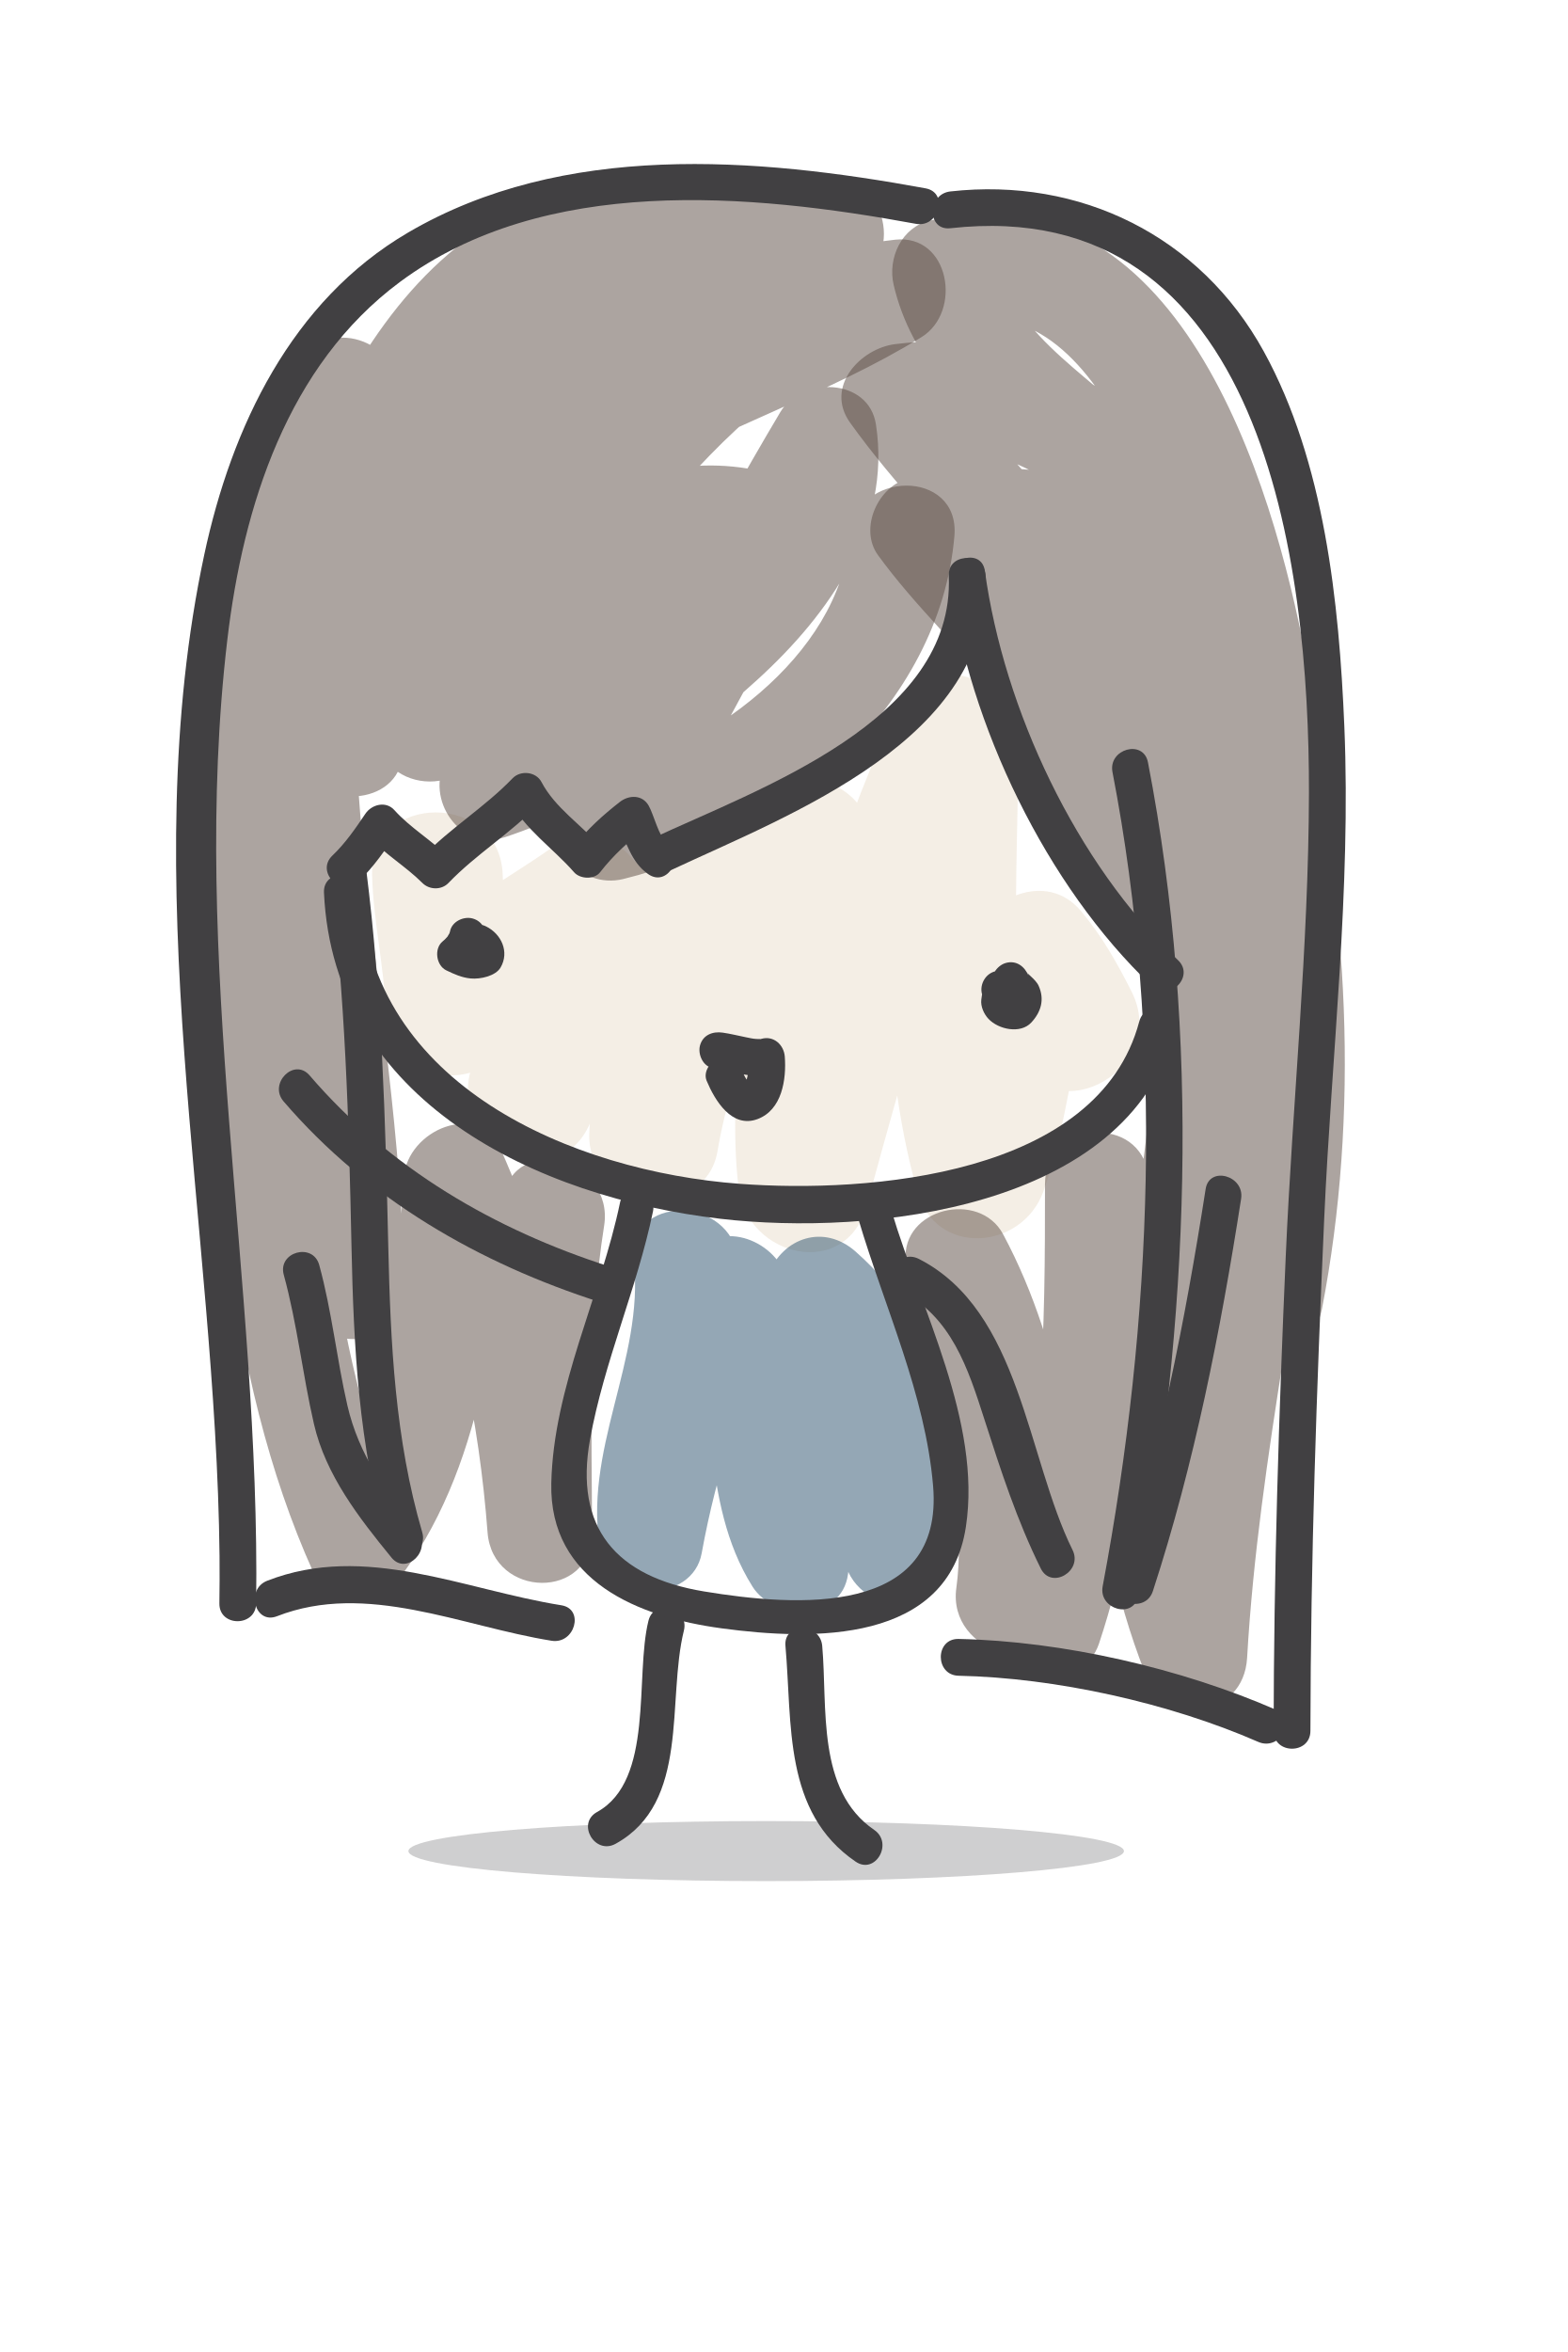
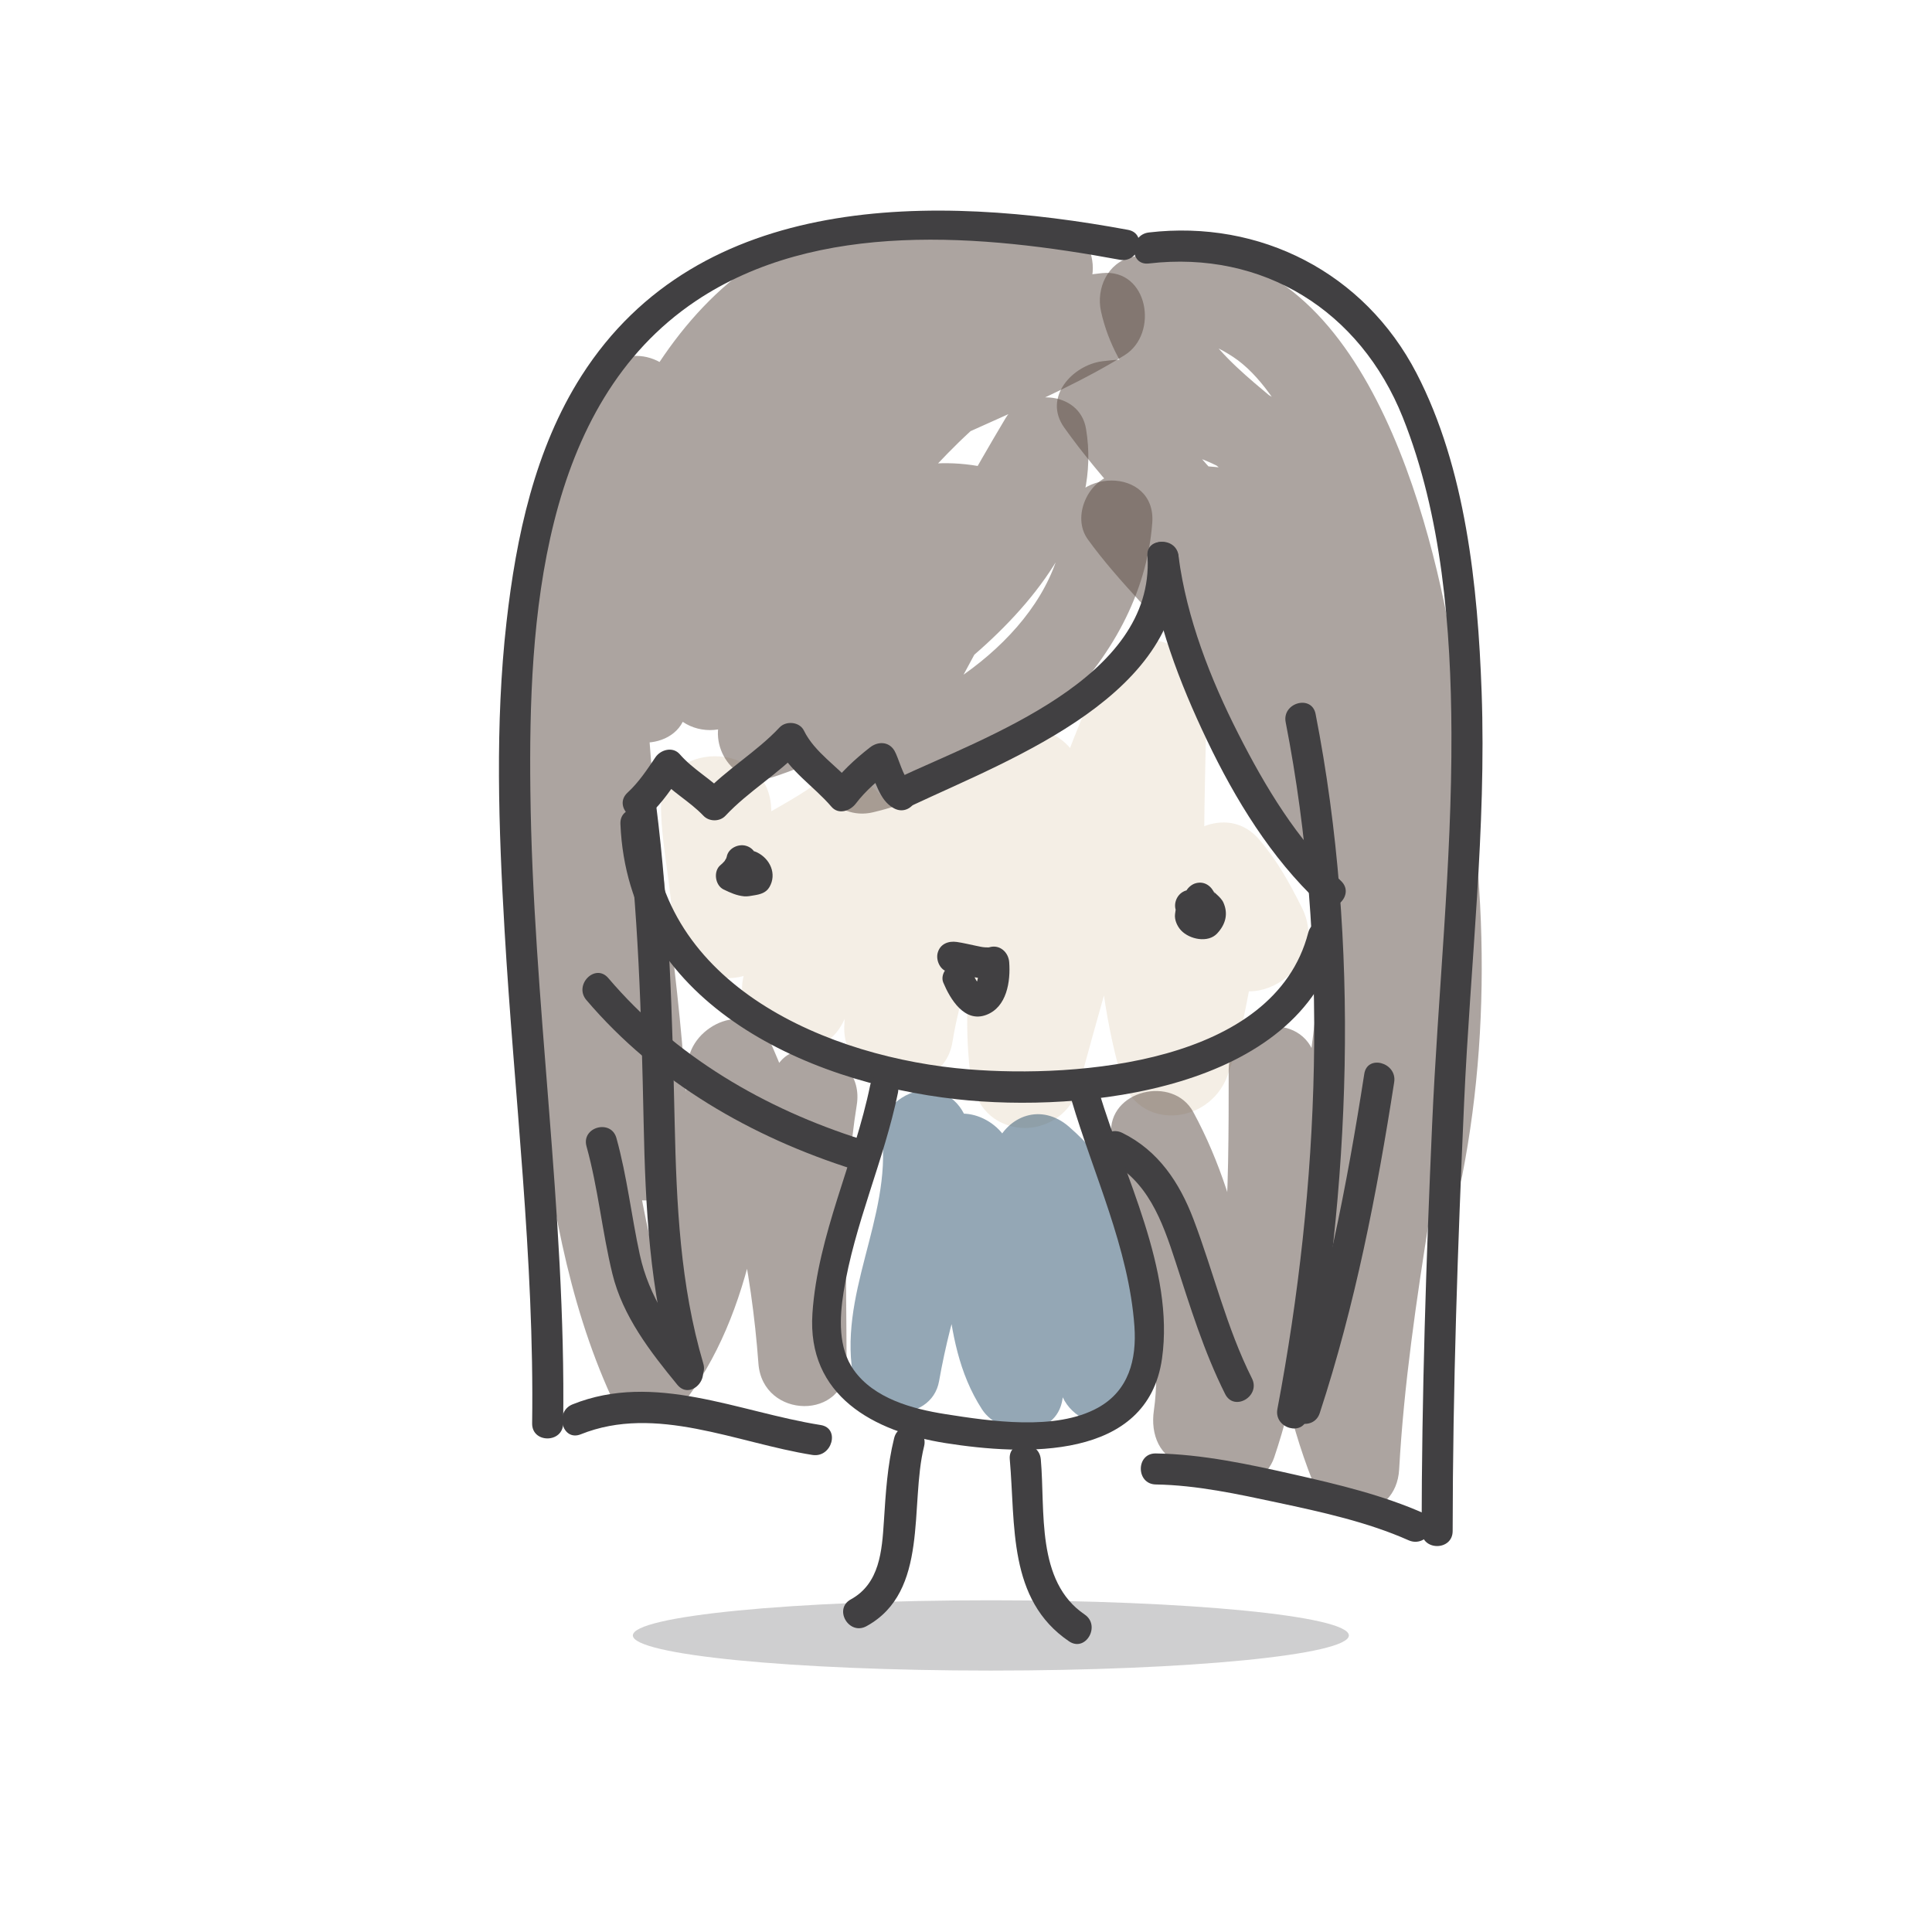
- <svg xmlns="http://www.w3.org/2000/svg" version="1.1" id="Layer_1" x="0px" y="0px" width="150px" height="225px" viewBox="75 37.5 150 225" enable-background="new 75 37.5 150 225" xml:space="preserve">
+ <svg xmlns="http://www.w3.org/2000/svg" version="1.1" id="Layer_1" x="0px" y="0px" width="300px" height="300px" viewBox="0 0 300 300" enable-background="new 0 0 300 300" xml:space="preserve">
  <g>
-     <g opacity="0.5">
-       <g>
-         <path fill="#E9DDCB" d="M110.604,121.26c0.116,4.372,1.149,8.629,1.299,12.987c0.216,6.321,8.253,8.39,11.646,3.153     c2.616-4.033,6.948-5.452,10.745-8.146c-3.06-2.353-6.121-4.705-9.181-7.058c-1.127,5.618-2.122,11.463-4.565,16.689     c3.808,1.605,7.615,3.211,11.423,4.815c1.491-6.81,7.479-11.501,13.134-15.005c-3.135-1.799-6.27-3.598-9.404-5.396     c-0.293,7.727-4.022,14.83-4.318,22.637c-0.264,6.95,11.108,8.676,12.276,1.662c1.508-9.054,6.14-18.863,13.211-24.88     c-3.556-1.473-7.112-2.946-10.669-4.419c1.304,10.936-1.836,21.896-0.533,32.833c0.79,6.638,10.289,8.947,12.275,1.661     c3.826-14.018,7.713-28.067,13.656-41.365c-3.882-1.051-7.765-2.103-11.646-3.154c-0.054,14.453-1.153,29.13,2.821,43.22     c1.771,6.285,10.002,5.613,12.053,0c2.468-6.75,2.729-14.028,5.193-20.779c-3.48,0.92-6.963,1.839-10.444,2.758     c1.259,1.495,2.049,3.5,2.919,5.229c3.625,7.2,14.406,0.87,10.793-6.31c-1.407-2.797-2.852-5.357-4.874-7.758     c-3.286-3.899-8.979-1.255-10.444,2.758c-2.468,6.75-2.729,14.029-5.195,20.78c4.019,0,8.035,0,12.054,0     c-3.658-12.972-2.425-26.588-2.374-39.898c0.021-5.838-9.014-9.047-11.646-3.154c-6.402,14.323-10.794,29.245-14.916,44.352     c4.092,0.553,8.185,1.106,12.276,1.66c-1.303-10.936,1.837-21.896,0.533-32.833c-0.654-5.491-6.263-8.17-10.669-4.419     c-8.499,7.231-14.609,19.488-16.426,30.396c4.092,0.554,8.185,1.106,12.277,1.66c0.293-7.726,4.022-14.828,4.318-22.637     c0.179-4.698-5.458-7.842-9.404-5.396c-8.332,5.162-16.694,12.496-18.879,22.476c-1.444,6.598,8.285,11.525,11.423,4.814     c2.948-6.303,4.462-12.881,5.825-19.673c0.974-4.852-4.312-10.513-9.181-7.058c-5.776,4.098-11.215,6.439-15.229,12.632     c3.882,1.053,7.764,2.104,11.646,3.154c-0.149-4.361-1.183-8.617-1.299-12.987C122.892,113.215,110.391,113.195,110.604,121.26     L110.604,121.26z" />
+     <g>
+       <g opacity="0.5">
+         <g>
+           <path fill="#E9DDCB" d="M102.643,125.703c0.131,5.987,1.611,11.814,1.782,17.781c0.246,8.618,11.369,11.538,15.946,4.319      c3.532-5.57,9.532-7.427,14.708-11.151c-4.19-3.222-8.38-6.443-12.57-9.664c-1.535,7.67-2.864,15.732-6.252,22.846      c5.214,2.198,10.427,4.397,15.641,6.594c1.895-9.278,10.315-15.834,17.987-20.544c-4.292-2.463-8.584-4.926-12.876-7.389      c-0.299,10.578-5.61,20.289-5.913,30.99c-0.269,9.486,15.26,11.918,16.809,2.275c1.978-12.315,8.41-25.953,18.088-34.064      c-4.869-2.017-9.74-4.034-14.609-6.051c1.873,14.963-2.597,29.994-0.73,44.959c0.479,3.846,2.267,7.146,6.282,8.252      c4.489,1.234,9.3-1.48,10.526-5.979c5.236-19.185,10.531-38.451,18.701-56.638c-5.316-1.439-10.631-2.879-15.947-4.319      c-0.057,19.762-1.654,39.924,3.861,59.177c2.469,8.625,13.643,7.66,16.502,0c3.443-9.221,3.676-19.232,7.115-28.454      c-4.768,1.259-9.535,2.518-14.303,3.776c1.738,2.013,2.812,4.812,3.992,7.167c4.949,9.868,19.711,1.197,14.779-8.638      c-1.916-3.821-3.863-7.381-6.67-10.631c-4.57-5.294-12.24-1.749-14.303,3.776c-3.439,9.222-3.672,19.234-7.113,28.455      c5.5,0,11.002,0,16.502,0c-5.076-17.727-3.301-36.429-3.248-54.628c0.023-7.998-12.324-12.38-15.947-4.319      c-8.801,19.592-14.783,40.05-20.425,60.727c5.603,0.758,11.206,1.518,16.81,2.275c-1.867-14.965,2.604-29.996,0.73-44.959      c-0.943-7.541-8.523-11.151-14.608-6.051c-11.612,9.733-20.109,26.803-22.488,41.617c5.603,0.758,11.206,1.516,16.809,2.273      c0.299-10.578,5.61-20.289,5.913-30.99c0.182-6.435-7.426-10.735-12.876-7.389c-11.297,6.935-23.077,17.179-25.853,30.773      c-1.839,9.002,11.249,15.816,15.641,6.594c4.091-8.592,6.12-17.655,7.977-26.936c1.322-6.605-5.918-14.45-12.57-9.664      c-3.349,2.409-7.049,4.169-10.513,6.387c-4.342,2.78-7.596,6.584-10.336,10.905c5.315,1.439,10.631,2.879,15.946,4.319      c-0.17-5.975-1.65-11.795-1.782-17.781C119.516,114.683,102.401,114.66,102.643,125.703L102.643,125.703z" />
+         </g>
      </g>
-     </g>
-     <g opacity="0.5">
-       <g>
-         <path fill="#2A506C" d="M135.652,158.089c1.02,9.601-5.035,18.229-3.155,27.996c0.917,4.765,8.77,4.817,9.643,0     c1.433-7.907,3.979-15.583,7.496-22.806c-3.046-0.398-6.093-0.797-9.139-1.194c3.318,8.845,1.332,18.938,6.504,27.194     c2.045,3.264,8.513,3.4,9.14-1.194c1.158-8.511-1.223-17.897,2-26c-2.785,0.735-5.572,1.472-8.356,2.206     c6.003,5.282,7.512,12.803,6.048,20.469c-1.203,6.301,8.434,8.988,9.643,2.658c2.105-11.023,0.125-22.505-8.619-30.197     c-3.02-2.656-6.938-1.357-8.356,2.206c-3.353,8.431-0.815,17.3-2,26c3.046-0.397,6.093-0.796,9.14-1.194     c-4.515-7.203-2.545-16.937-5.497-24.806c-1.375-3.665-7.062-5.457-9.139-1.194c-3.894,7.996-6.917,16.432-8.504,25.194     c3.214,0,6.429,0,9.643,0c-0.806-4.186,0.928-8.608,2.007-12.601c1.123-4.15,1.963-8.432,1.506-12.737     C144.979,151.745,134.972,151.68,135.652,158.089L135.652,158.089z" />
+       <g opacity="0.5">
+         <g>
+           <path fill="#2A506C" d="M136.941,176.133c1.538,13.123-7.068,24.971-4.324,38.33c1.328,6.461,12.025,6.654,13.202,0      c1.913-10.812,5.436-21.375,10.262-31.232c-4.172-0.545-8.342-1.09-12.513-1.635c4.651,12.045,1.675,26.027,8.911,37.236      c2.855,4.422,11.605,4.693,12.514-1.635c1.666-11.617-1.812-24.57,2.734-35.602c-3.812,1.006-7.627,2.014-11.441,3.02      c8.232,7.113,10.332,17.631,8.277,28.033c-1.705,8.623,11.49,12.297,13.201,3.641c2.953-14.949,0.193-30.996-11.797-41.355      c-4.195-3.625-9.432-1.854-11.441,3.021c-4.736,11.488-1.035,23.73-2.736,35.602c4.17-0.545,8.342-1.09,12.512-1.635      c-6.309-9.773-3.395-23.258-7.531-33.967c-1.924-4.982-9.641-7.5-12.512-1.635c-5.342,10.91-9.522,22.52-11.642,34.502      c4.401,0,8.801,0,13.202,0c-1.121-5.455,1.143-11.332,2.559-16.537c1.602-5.889,2.972-12.029,2.254-18.152      c-0.434-3.705-2.785-6.846-6.846-6.846C140.385,169.287,136.506,172.418,136.941,176.133L136.941,176.133z" />
+         </g>
      </g>
-     </g>
-     <g opacity="0.5">
-       <g>
-         <path fill="#594A42" d="M156.318,88.756c-0.998,11.699-13.848,20.61-24.33,23.179c1.882,2.448,3.764,4.896,5.646,7.345     c6.952-12.407,13.389-25.111,20.667-37.333c-3.046-0.398-6.093-0.796-9.139-1.194c0.978,6.341-6.54,12.773-10.679,16.396     c-5.089,4.456-11.367,8.645-17.829,10.787c1.882,2.448,3.764,4.896,5.646,7.345c5.68-10.024,16.124-16.094,23.885-24.321     c2.47-2.618,1.589-7.493-2.206-8.357c-15.319-3.488-27.051,9.664-34.98,20.964c2.878,1.682,5.756,3.365,8.635,5.047     c5.278-7.729,10.548-15.435,16.692-22.512c5.592-6.44,13.299-14.712,22.323-15.678c-0.84-3.106-1.683-6.211-2.522-9.317     c-9.803,6.042-21.016,9.346-30.688,15.619c-10.863,7.044-16.547,17.766-16.456,30.699c3.333,0,6.667,0,10,0     c-0.787-17.398,15.823-37.941,33.667-39c6.397-0.379,6.463-10.306,0-10c-12.654,0.6-26.226-0.75-35.922,9.03     c-10.14,10.227-12.631,26.421-14.898,39.975c3.214,0,6.428,0,9.643,0c-4.208-22.417,20.133-43.206,41.179-43.004     c-0.443-3.274-0.887-6.547-1.329-9.821c-11.022,1.905-23.141-1.654-32.956,5.277c-8.924,6.302-14.007,16.767-17.904,26.643     c-9.535,24.16-7.006,51.466,1.368,75.564c1.803,5.188,9.862,4.535,9.821-1.329c-0.196-27.992-10.019-57.247-0.846-84.671     c1.603-4.79-4.98-8.407-8.357-4.865c-13.084,13.729-11.772,36.092-10.507,53.582c1.516,20.947,2.299,43.772,11.058,63.144     c1.237,2.735,5.974,3.419,7.853,1.012c8.409-10.771,9.877-25.663,10.798-38.868c-3.106,0.842-6.211,1.684-9.317,2.523     c4.305,9.688,6.517,20.949,7.317,31.477c0.483,6.352,10.018,6.521,10,0c-0.027-9.839-0.395-19.58,1.154-29.338     c1.001-6.307-8.633-9.014-9.643-2.658c-1.698,10.693-1.541,21.209-1.512,31.996c3.333,0,6.667,0,10,0     c-0.945-12.429-3.61-25.105-8.683-36.523c-2.198-4.945-9.007-1.928-9.317,2.523c-0.703,10.086-1.382,23.489-7.87,31.799     c2.618,0.336,5.235,0.674,7.853,1.012c-7.664-16.948-7.97-37.215-9.489-55.496c-1.242-14.943-4.013-37.164,7.375-49.111     c-2.786-1.622-5.571-3.243-8.357-4.865c-9.526,28.479,0.286,58.306,0.488,87.329c3.274-0.442,6.547-0.886,9.821-1.329     c-7.569-21.781-10.112-45.55-2.338-67.64c3.02-8.581,7.265-17.178,14.229-23.22c4.008-3.479,10.085-3.364,15.059-3.408     c5.246-0.047,10.37-0.018,15.56-0.915c5.701-0.985,4.146-9.769-1.33-9.821c-28.021-0.269-56.225,26.878-50.82,55.663     c0.891,4.744,8.833,4.84,9.643,0c1.91-11.419,3.807-23.434,10.409-33.216c6.778-10.044,20.281-7.949,30.771-8.446     c0-3.333,0-6.667,0-10c-23.115,1.372-44.71,25.923-43.667,49c0.29,6.41,10.046,6.477,10,0     c-0.078-10.97,5.03-18.283,14.248-23.769c8.959-5.333,19.051-8.434,27.943-13.914c3.917-2.414,2.695-9.876-2.523-9.317     c-22.03,2.358-36.343,26.587-47.65,43.143c-3.66,5.358,4.971,10.269,8.635,5.047c4.989-7.111,13.663-18.651,23.688-16.369     c-0.735-2.786-1.471-5.571-2.206-8.357c-8.41,8.916-19.276,15.451-25.449,26.346c-2.069,3.652,1.348,8.77,5.646,7.345     c9.012-2.987,17.188-8.719,24.15-15.062c6.901-6.288,12.841-14.704,11.343-24.421c-0.692-4.491-7.117-4.589-9.14-1.194     c-7.279,12.222-13.715,24.926-20.667,37.333c-2.178,3.887,1.373,8.392,5.646,7.345c15.22-3.729,30.282-16.525,31.67-32.821     C166.866,82.327,156.861,82.38,156.318,88.756L156.318,88.756z" />
+       <g opacity="0.5">
+         <g>
+           <path fill="#594A42" d="M165.232,81.199c-1.215,15.938-19.059,28.327-33.31,31.735c2.577,3.352,5.154,6.704,7.731,10.056      c9.525-16.983,18.317-34.389,28.297-51.114c-4.172-0.545-8.342-1.09-12.514-1.635c1.375,8.249-8.398,16.913-13.773,21.712      c-7.167,6.401-16.053,12.503-25.258,15.509c2.577,3.352,5.154,6.704,7.731,10.056c7.677-13.774,22.136-22.018,32.706-33.307      c3.398-3.629,2.156-10.195-3.021-11.442c-20.844-5.021-37.182,13.384-47.896,28.705c3.941,2.303,7.881,4.607,11.822,6.91      c7.326-10.723,14.629-21.438,23.204-31.219c7.551-8.612,18.046-19.864,30.212-21.068c-1.15-4.252-2.303-8.504-3.455-12.757      c-13.231,8.202-28.398,12.653-41.516,21.057c-15.077,9.658-23.237,24.392-23.027,42.358c4.564,0,9.127,0,13.691,0      c-0.669-12.961,5.602-25.226,13.854-34.865c8.022-9.37,19.514-17.863,32.239-18.532c8.779-0.461,8.834-14.127,0-13.691      c-17.746,0.875-37.757-1.211-50.476,13.871c-12.494,14.816-16.004,34.665-19.105,53.224c4.401,0,8.801,0,13.202,0      c-5.926-30.571,27.683-59.299,56.378-58.879c-0.607-4.482-1.213-8.965-1.82-13.447c-15.371,2.761-32.288-2.445-45.795,7.74      c-11.841,8.928-18.685,22.75-23.95,36.256c-12.867,33.008-9.512,70.276,1.984,103.165c2.481,7.098,13.488,6.213,13.447-1.82      c-0.198-38.278-13.848-78.44-1.159-115.923c2.229-6.584-6.812-11.458-11.442-6.661c-17.998,18.647-16.122,49.584-14.379,73.426      c0.924,12.637,2.019,25.316,3.53,37.896c1.987,16.539,4.63,33.229,11.604,48.488c1.718,3.762,8.147,4.662,10.752,1.387      c11.588-14.578,13.546-35.26,14.785-53.217c-4.252,1.152-8.504,2.305-12.757,3.455c5.925,13.211,8.961,28.719,10.02,43.1      c0.641,8.703,13.71,8.922,13.691,0c-0.028-13.465-0.566-26.814,1.581-40.166c1.389-8.635-11.803-12.34-13.202-3.641      c-2.354,14.639-2.102,29.041-2.07,43.807c4.564,0,9.127,0,13.691,0c-1.249-16.971-4.907-34.443-11.889-50.01      c-3.029-6.752-12.335-2.658-12.757,3.455c-0.526,7.633-1.395,15.199-2.919,22.703c-1.42,6.992-3.309,15.111-7.856,20.832      c3.584,0.461,7.168,0.924,10.752,1.385c-5.893-12.895-8.007-27.625-9.734-41.578c-1.45-11.707-2.371-23.507-3.326-35.265      c-1.02-12.547-1.584-25.186-0.446-37.744c0.911-10.039,3.401-21.162,10.611-28.632c-3.814-2.22-7.628-4.44-11.442-6.661      c-13.179,38.93,0.465,79.872,0.67,119.562c4.482-0.607,8.965-1.213,13.447-1.82c-10.312-29.5-13.877-62.017-3.419-91.989      c4.122-11.814,9.855-23.834,19.428-32.185c5.281-4.607,12.879-4.779,19.506-4.883c7.635-0.121,15.128,0.097,22.685-1.261      c7.811-1.403,5.67-13.337-1.82-13.447c-38.21-0.56-77.19,36.958-69.581,76.21c1.255,6.474,12.092,6.647,13.202,0      c2.659-15.913,5.25-32.968,14.895-46.364c9.294-12.91,27.648-9.997,41.484-10.679c0-4.564,0-9.127,0-13.691      c-31.505,1.656-61.407,35.665-59.785,67.088c0.452,8.761,13.795,8.876,13.691,0c-0.172-14.702,6.64-24.807,18.983-32.235      c12.406-7.466,26.454-11.718,38.778-19.357c5.371-3.329,3.693-13.464-3.455-12.757c-15.498,1.533-27.788,11.97-38.006,22.983      c-10.262,11.062-18.743,23.659-27.232,36.085c-5.01,7.332,6.814,14.071,11.822,6.91c6.736-9.63,18.793-25.698,32.435-22.413      c-1.007-3.814-2.014-7.628-3.021-11.442c-11.455,12.234-26.5,21.103-34.846,36.078c-2.798,5.021,1.817,11.987,7.731,10.056      c11.984-3.913,22.919-11.546,32.243-19.872c9.68-8.645,18.625-20.554,16.352-34.192c-1.02-6.116-9.715-6.323-12.513-1.635      c-9.98,16.725-18.771,34.131-28.296,51.114c-2.997,5.344,1.887,11.454,7.731,10.056c20.697-4.95,41.67-22.734,43.361-44.937      C179.594,72.388,165.896,72.453,165.232,81.199L165.232,81.199z" />
+         </g>
      </g>
-     </g>
-     <g opacity="0.5">
-       <g>
-         <path fill="#594A42" d="M165.164,92.085c2.425,11.411,9.273,20.973,14.504,31.194c2.178,4.255,9.873,2.462,9.316-2.523     c-0.783-7.038-3.057-13.15-7.303-18.839c-4.31-5.772-9.811-10.524-14.047-16.352c-0.996,2.448-1.992,4.896-2.988,7.345     c34.215-7.385,23.308,54.925,18.518,72.517c3.273,0.443,6.548,0.886,9.82,1.329c-0.424-18.303,5.652-36.066,0.425-54.192     c-4.716-16.351-18.931-26.401-28.438-39.665c-1.439,2.508-2.879,5.016-4.318,7.523c18.203-2.237,26.008,14.398,29.666,29.561     c3.83,15.88,4.642,34.018,1.514,50.109c3.273,0.443,6.548,0.887,9.82,1.329c-1.571-19.37-0.56-38.964-5.154-57.996     c-2.034-8.423-5.378-17.242-11.154-23.815c-5.031-5.725-13.361-9.593-15.203-17.518c-1.164,2.05-2.328,4.1-3.492,6.15     c8.134-1.825,13.131,5.257,16.435,11.63c4.366,8.423,6.438,18.169,7.96,27.463c4.889,29.831-5.018,59.104-6.723,88.752     c3.272-0.442,6.548-0.886,9.82-1.329c-5.681-14.544-5.591-30.312-9.332-45.333c-1.379-5.532-9.82-4.278-9.822,1.329     c-0.002,13.934-0.022,27.98-4.487,41.337c3.214,0,6.429,0,9.644,0c-2.025-12.53-3.07-25.14-9.17-36.526     c-2.273-4.246-9.724-2.483-9.318,2.522c0.848,10.456,6.295,20.771,4.846,31.338c-0.864,6.304,8.77,9.023,9.643,2.658     c1.656-12.069-3.535-22.235-4.486-33.996c-3.105,0.841-6.213,1.683-9.317,2.522c5.613,10.479,6.3,22.615,8.162,34.14     c0.851,5.259,8.22,4.26,9.644,0c4.731-14.159,4.842-29.222,4.846-43.995c-3.273,0.443-6.549,0.887-9.821,1.329     c3.741,15.021,3.651,30.789,9.333,45.333c2.03,5.197,9.484,4.527,9.82-1.329c1.119-19.45,5.722-38.466,7.543-57.842     c1.185-12.598,0.443-25.036-1.854-37.446c-3.265-17.643-12.427-47.493-36.018-42.2c-2.736,0.614-4.086,3.598-3.492,6.15     c1.668,7.18,6.853,12.071,12.224,16.725c6.986,6.053,10.586,12.588,13.28,21.464c5.722,18.847,4.077,39.078,5.651,58.481     c0.429,5.286,8.679,7.208,9.82,1.329c3.618-18.611,2.629-39.058-1.996-57.384c-4.711-18.669-17.1-37.615-38.824-34.945     c-3.334,0.41-6.786,4.08-4.317,7.523c8.632,12.041,21.279,21.398,26.829,35.472c6.675,16.929-0.582,35.893-0.18,53.338     c0.131,5.607,8.316,6.854,9.822,1.329c7.084-26.015,15.119-94.733-30.817-84.817c-2.96,0.639-4.845,4.792-2.988,7.345     c7.028,9.668,18.571,17.46,19.983,30.144c3.105-0.841,6.213-1.683,9.318-2.523c-4.843-9.46-11.254-18.25-13.496-28.806     C173.467,83.12,163.827,85.795,165.164,92.085L165.164,92.085z" />
+       <g opacity="0.5">
+         <g>
+           <path fill="#594A42" d="M177.344,85.759c3.223,15.63,12.74,28.725,19.861,42.708c2.98,5.856,13.469,3.355,12.756-3.455      c-1.078-10.3-4.732-19.118-11.123-27.25C193.131,90.5,186.139,84.33,180.73,76.83c-1.365,3.352-2.729,6.704-4.092,10.056      c5.137-1.127,9.848-1.333,14.455-0.021c3.445,0.981,6.92,3.598,8.949,6.286c6.096,8.079,7.896,18.869,8.664,29.058      c1.607,21.286-1.107,43.437-6.717,63.97c4.482,0.607,8.965,1.215,13.447,1.82c-0.689-25.908,8.414-51.181-0.246-76.67      c-7.178-21.133-25.605-34.273-38.115-51.841c-1.971,3.434-3.941,6.867-5.912,10.301c10.773-1.367,19.311,1.431,26.52,9.283      c7.684,8.371,11.52,20.378,14.133,31.325c2.939,12.313,4.045,25.001,4.236,37.636c0.162,10.52-0.385,21.584-2.197,30.84      c4.482,0.607,8.965,1.213,13.447,1.82c-2.23-27.074-0.615-54.563-7.49-81.09c-3.064-11.82-7.918-23.979-16.615-32.771      c-6.701-6.772-16.848-12.192-19.035-22.137c-1.594,2.807-3.188,5.614-4.781,8.421c4.742-1.097,8.104-0.312,12.078,2.294      c4.182,2.74,7.455,8.054,9.912,12.648c6.191,11.573,9.145,25.011,11.287,37.858c6.832,40.978-6.809,81.386-9.088,122.24      c4.482-0.605,8.965-1.213,13.447-1.82c-7.859-19.881-7.598-41.527-12.781-62.07c-1.908-7.562-13.445-5.865-13.445,1.82      c-0.002,19.049,0.023,38.35-6.143,56.598c4.4,0,8.801,0,13.203,0c-2.789-17.119-4.133-34.469-12.557-50.004      c-3.145-5.799-13.275-3.41-12.756,3.455c1.082,14.307,8.719,28.449,6.633,42.902c-0.533,3.691,0.85,7.34,4.781,8.422      c3.252,0.895,7.887-1.082,8.42-4.781c1.148-7.951,0.639-15.42-1.076-23.256c-1.703-7.777-4.463-15.301-5.066-23.287      c-4.252,1.152-8.504,2.305-12.758,3.455c7.746,14.287,8.613,30.994,11.176,46.734c1.174,7.211,11.236,5.818,13.203,0      c6.535-19.342,6.629-40.045,6.631-60.238c-4.482,0.607-8.965,1.213-13.447,1.82c5.182,20.543,4.92,42.189,12.781,62.07      c2.799,7.082,12.998,6.225,13.445-1.82c1.475-26.42,7.764-52.246,10.27-78.556c1.641-17.229,0.746-34.223-2.35-51.209      c-4.395-24.114-16.904-66.003-49.439-58.478c-3.773,0.872-5.557,4.898-4.781,8.421c2.281,10.382,10.254,17.262,17.916,23.924      c3.59,3.12,7.141,6.319,9.598,10.433c3.504,5.872,5.811,12.445,7.703,18.981c7.406,25.573,5.27,52.769,7.434,79.021      c0.596,7.234,11.869,9.871,13.447,1.82c4.99-25.479,3.627-53.629-2.768-78.703c-6.482-25.425-23.426-51.482-53.127-47.713      c-4.568,0.58-9.281,5.566-5.91,10.301c11.756,16.509,29.23,29.264,36.736,48.571c9.062,23.311-0.883,49.048-0.244,73.031      c0.203,7.67,11.377,9.395,13.445,1.82c9.689-35.465,20.684-129.938-42.193-116.135c-4.057,0.891-6.623,6.546-4.09,10.056      c9.545,13.235,25.543,23.899,27.361,41.272c4.252-1.152,8.504-2.304,12.758-3.455c-6.592-12.945-15.498-24.978-18.48-39.438      C188.764,73.475,175.566,77.142,177.344,85.759L177.344,85.759z" />
+         </g>
      </g>
-     </g>
-     <g>
-       <g>
-         <path fill="#414042" d="M105.999,122.896c0.921,19.968,20.382,29.159,37.936,31.197c14.333,1.664,38.943-0.903,43.463-17.928     c0.584-2.196-2.811-3.127-3.393-0.937c-3.929,14.791-25.938,16.435-38.213,15.521c-16.035-1.191-35.427-9.453-36.276-27.854     C109.413,120.637,105.894,120.627,105.999,122.896L105.999,122.896z" />
-       </g>
-     </g>
-     <g>
-       <g>
-         <path fill="#414042" d="M137.045,192.549c-1.32,5.325,0.573,15.266-4.917,18.294c-1.987,1.097-0.212,4.136,1.776,3.039     c7.152-3.946,4.879-13.726,6.533-20.397C140.983,191.281,137.59,190.348,137.045,192.549L137.045,192.549z" />
-       </g>
-     </g>
-     <g>
-       <g>
-         <path fill="#414042" d="M150.154,194.951c0.663,7.464-0.233,15.893,6.716,20.641c1.879,1.283,3.637-1.768,1.774-3.039     c-5.537-3.781-4.451-11.732-4.972-17.602C153.475,192.709,149.954,192.689,150.154,194.951L150.154,194.951z" />
-       </g>
-     </g>
-     <g>
-       <g>
-         <path fill="#414042" d="M161.141,160.971c4.894,2.493,6.474,7.403,8.053,12.326c1.563,4.871,3.115,9.66,5.392,14.255     c1.008,2.034,4.042,0.251,3.039-1.774c-4.371-8.826-4.964-22.879-14.707-27.846C160.898,156.904,159.118,159.939,161.141,160.971     L161.141,160.971z" />
-       </g>
-     </g>
-     <g>
      <g>
        <g>
-           <path fill="#414042" d="M101.502,192.114c8.565-3.343,17.625,0.961,26.277,2.346c2.219,0.354,3.171-3.035,0.936-3.394      c-9.403-1.506-18.781-6.002-28.148-2.346C98.477,189.537,99.385,192.939,101.502,192.114L101.502,192.114z" />
+           <path fill="#414042" d="M96.337,127.942c1.147,27.438,28.238,40.097,52.281,42.753c19.466,2.15,53.146-1.344,59.169-24.583      c0.779-3.01-3.867-4.287-4.646-1.281c-5.277,20.356-35.902,22.562-52.66,21.222c-21.783-1.738-48.276-13.025-49.325-38.11      C101.026,124.847,96.207,124.834,96.337,127.942L96.337,127.942z" />
+         </g>
+       </g>
+       <g>
+         <g>
+           <path fill="#414042" d="M138.844,223.305c-1.057,4.244-1.312,8.564-1.593,12.912c-0.298,4.615-0.657,9.682-5.138,12.137      c-2.725,1.492-0.294,5.652,2.432,4.16c9.802-5.371,6.676-18.812,8.945-27.928C144.241,221.57,139.594,220.291,138.844,223.305      L138.844,223.305z" />
+         </g>
+       </g>
+       <g>
+         <g>
+           <path fill="#414042" d="M156.797,226.602c0.904,10.199-0.336,21.785,9.195,28.258c2.578,1.752,4.984-2.426,2.432-4.16      c-7.598-5.158-6.098-16.072-6.809-24.098C161.344,223.533,156.523,223.506,156.797,226.602L156.797,226.602z" />
+         </g>
+       </g>
+       <g>
+         <g>
+           <path fill="#414042" d="M171.838,180.072c6.369,3.135,8.625,9.486,10.699,15.854c2.279,6.998,4.396,13.943,7.705,20.543      c1.395,2.777,5.549,0.338,4.16-2.432c-3.973-7.922-5.949-16.471-9.08-24.711c-2.168-5.705-5.461-10.662-11.053-13.414      C171.494,174.547,169.051,178.701,171.838,180.072L171.838,180.072z" />
        </g>
      </g>
      <g>
        <g>
          <g>
-             <path fill="#414042" d="M165.781,92.592c0.609,13.866-18.227,20.368-28.418,25.14c-2.054,0.961-0.267,3.995,1.775,3.038       c11.514-5.391,30.848-12.574,30.162-28.178C169.201,90.332,165.682,90.322,165.781,92.592L165.781,92.592z" />
+             <path fill="#414042" d="M90.182,222.717c11.664-4.682,24.171,1.334,35.974,3.207c3.039,0.482,4.343-4.16,1.281-4.646       c-12.794-2.029-25.807-8.316-38.536-3.207C86.055,219.213,87.296,223.875,90.182,222.717L90.182,222.717z" />
          </g>
        </g>
        <g>
          <g>
-             <path fill="#414042" d="M138.787,118.077c-0.748-0.53-1.224-2.631-1.719-3.503c-0.612-1.076-1.896-1.036-2.764-0.356       c-1.632,1.279-3.099,2.594-4.374,4.237c0.83,0,1.659,0,2.488,0c-1.804-2.065-4.32-3.684-5.609-6.146       c-0.522-0.998-2.002-1.148-2.763-0.356c-2.66,2.767-5.968,4.763-8.628,7.53c0.83,0,1.659,0,2.488,0       c-1.631-1.627-3.622-2.763-5.181-4.495c-0.802-0.891-2.161-0.536-2.763,0.356c-0.962,1.424-1.907,2.811-3.156,4.001       c-1.646,1.568,0.846,4.053,2.488,2.488c1.471-1.402,2.571-3.034,3.706-4.713c-0.921,0.119-1.842,0.237-2.763,0.356       c1.566,1.739,3.542,2.859,5.181,4.495c0.668,0.667,1.823,0.692,2.488,0c2.66-2.767,5.968-4.763,8.628-7.53       c-0.921-0.119-1.842-0.237-2.763-0.356c1.445,2.761,4.139,4.544,6.159,6.858c0.575,0.658,1.926,0.724,2.488,0       c1.275-1.643,2.742-2.958,4.374-4.237c-0.921-0.119-1.842-0.237-2.763-0.356c0.994,1.749,1.294,3.57,2.982,4.765       C138.868,122.43,140.623,119.376,138.787,118.077L138.787,118.077z" />
+             <g>
+               <path fill="#414042" d="M178.193,86.45c1.035,18.934-25.118,27.95-38.912,34.423c-2.811,1.319-0.363,5.472,2.432,4.16        c15.615-7.328,42.463-17.277,41.299-38.583C182.842,83.36,178.023,83.344,178.193,86.45L178.193,86.45z" />
+             </g>
          </g>
-         </g>
-         <g>
          <g>
-             <path fill="#414042" d="M106.527,120.725c1.507,11.985,1.853,23.986,2.106,36.048c0.199,9.522,0.682,19.056,3.373,28.248       c0.636,2.172,4.032,1.246,3.394-0.937c-2.608-8.907-3.035-18.088-3.248-27.312c-0.277-12.063-0.598-24.06-2.106-36.048       C109.766,118.504,106.244,118.477,106.527,120.725L106.527,120.725z" />
+             <g>
+               <path fill="#414042" d="M141.231,121.344c-0.928-0.509-1.732-3.778-2.355-4.799c-0.881-1.444-2.563-1.442-3.784-0.488        c-2.406,1.882-4.516,3.856-6.362,6.292c1.261-0.163,2.522-0.325,3.784-0.488c-2.418-2.829-6.029-5.034-7.682-8.417        c-0.674-1.38-2.774-1.564-3.784-0.488c-3.593,3.836-8.218,6.477-11.812,10.312c1.136,0,2.271,0,3.407,0        c-2.174-2.283-4.996-3.743-7.091-6.153c-1.079-1.24-2.97-0.716-3.784,0.488c-1.315,1.946-2.583,3.875-4.322,5.476        c-2.29,2.109,1.126,5.508,3.407,3.407c2.032-1.872,3.535-4.172,5.075-6.451c-1.261,0.163-2.522,0.325-3.784,0.488        c2.101,2.416,4.916,3.868,7.091,6.153c0.884,0.928,2.525,0.941,3.407,0c3.593-3.836,8.218-6.477,11.812-10.312        c-1.261-0.163-2.522-0.325-3.784-0.488c1.868,3.822,5.722,6.218,8.435,9.393c1.108,1.296,2.921,0.649,3.784-0.488        c1.581-2.085,3.564-3.717,5.609-5.316c-1.261-0.163-2.522-0.325-3.784-0.488c1.328,2.176,1.678,5.209,4.084,6.528        C141.525,126.998,143.957,122.837,141.231,121.344L141.231,121.344z" />
+             </g>
          </g>
-         </g>
-         <g>
          <g>
-             <path fill="#414042" d="M114.946,184.014c-3.011-3.688-5.628-7.378-6.707-12.066c-1.027-4.465-1.477-8.99-2.694-13.432       c-0.6-2.187-3.995-1.258-3.394,0.936c1.292,4.713,1.795,9.523,2.887,14.267c1.126,4.896,4.312,8.978,7.419,12.785       C113.894,188.261,116.368,185.756,114.946,184.014L114.946,184.014z" />
+             <g>
+               <path fill="#414042" d="M97.061,124.968c2.084,16.406,2.534,32.845,2.883,49.358c0.275,13.025,0.901,26.113,4.618,38.682        c0.879,2.973,5.529,1.707,4.646-1.281c-3.602-12.178-4.16-24.781-4.446-37.4c-0.374-16.516-0.799-32.948-2.883-49.358        C101.493,121.929,96.67,121.891,97.061,124.968L97.061,124.968z" />
+             </g>
          </g>
-         </g>
-         <g>
          <g>
-             <path fill="#414042" d="M165.846,93.06c1.887,13.771,9.242,29.181,19.379,38.778c1.646,1.559,4.14-0.926,2.488-2.488       c-9.745-9.226-16.663-24.005-18.477-37.226C168.932,89.884,165.54,90.841,165.846,93.06L165.846,93.06z" />
+             <g>
+               <path fill="#414042" d="M108.589,211.627c-4.188-5.104-7.821-10.271-9.24-16.797c-1.313-6.045-1.97-12.125-3.631-18.113        c-0.829-2.988-5.478-1.719-4.646,1.281c1.812,6.533,2.423,13.236,4.019,19.795c1.603,6.586,5.875,12.104,10.091,17.24        C107.154,217.436,110.542,214.008,108.589,211.627L108.589,211.627z" />
+             </g>
          </g>
-         </g>
-         <g>
          <g>
-             <path fill="#414042" d="M181.445,111.359c4.938,25.489,3.845,52.461-0.938,77.888c-0.418,2.218,2.974,3.164,3.394,0.937       c4.91-26.098,6.009-53.604,0.938-79.76C184.408,108.197,181.018,109.142,181.445,111.359L181.445,111.359z" />
+             <g>
+               <path fill="#414042" d="M178.193,86.45c1.318,10.004,4.92,19.486,9.254,28.548c4.361,9.124,9.932,18.232,17.365,25.188        c2.266,2.12,5.68-1.28,3.406-3.407c-6.834-6.395-11.738-14.582-15.947-22.863c-4.328-8.518-8.004-17.938-9.26-27.466        C182.611,83.416,177.789,83.376,178.193,86.45L178.193,86.45z" />
+             </g>
          </g>
-         </g>
-         <g>
          <g>
-             <path fill="#414042" d="M185.309,189.714c3.983-12.219,6.465-24.854,8.444-37.534c0.347-2.22-3.044-3.173-3.394-0.937       c-1.979,12.681-4.461,25.315-8.444,37.534C181.209,190.941,184.607,191.861,185.309,189.714L185.309,189.714z" />
+             <g>
+               <path fill="#414042" d="M199.639,112.146c6.812,34.85,5.293,71.883-1.285,106.648c-0.574,3.037,4.068,4.332,4.645,1.281        c6.752-35.678,8.275-73.45,1.285-109.211C203.688,107.818,199.045,109.112,199.639,112.146L199.639,112.146z" />
+             </g>
          </g>
-         </g>
-         <g>
          <g>
-             <path fill="#414042" d="M163.566,55.518c-16.243-2.984-34.676-4.462-49.521,4.23c-11.166,6.537-16.886,18.597-19.5,30.811       c-6.694,31.264,1.126,64.255,1.461,95.789c0.016,1.514,0.005,3.026-0.015,4.539c-0.03,2.271,3.489,2.269,3.519,0       c0.407-30.715-6.381-61.506-2.759-92.187c1.509-12.78,5.766-26.246,16.507-34.22c13.834-10.27,33.482-8.489,49.375-5.569       C164.85,59.318,165.797,55.927,163.566,55.518L163.566,55.518z" />
+             <g>
+               <path fill="#414042" d="M204.928,219.428c5.48-16.713,8.865-34.041,11.562-51.395c0.473-3.037-4.17-4.344-4.646-1.281        c-2.697,17.355-6.082,34.682-11.562,51.395C199.311,221.107,203.963,222.365,204.928,219.428L204.928,219.428z" />
+             </g>
          </g>
-         </g>
-         <g>
          <g>
-             <path fill="#414042" d="M165.93,59.334c29.943-3.342,34.362,31.911,34.313,54.032c-0.032,14.743-1.572,29.589-2.22,44.321       c-0.664,15.123-1.141,30.258-1.16,45.396c-0.002,2.271,3.518,2.271,3.521,0c0.021-16.354,0.589-32.701,1.321-49.037       c0.699-15.61,2.581-31.445,1.924-47.071c-0.499-11.861-1.896-25.288-7.707-35.855c-6.084-11.066-17.593-16.69-29.992-15.306       C163.7,56.064,163.676,59.585,165.93,59.334L165.93,59.334z" />
+             <g>
+               <path fill="#414042" d="M175.162,35.691c-29.932-5.538-66.52-6.082-84.865,22.658c-7.254,11.364-10.154,25.039-11.648,38.251        c-1.797,15.887-1.223,32.003-0.296,47.927c1.483,25.48,4.635,50.941,4.278,76.5c-0.043,3.109,4.775,3.105,4.818,0        c0.459-32.844-4.713-65.477-5.095-98.302c-0.305-26.209,1.604-59.829,25.685-75.983c18.908-12.684,44.664-10.324,65.842-6.406        C176.918,40.899,178.215,36.256,175.162,35.691L175.162,35.691z" />
+             </g>
          </g>
-         </g>
-         <g>
          <g>
-             <path fill="#414042" d="M166.721,197.807c9.284,0.195,20.155,2.603,28.67,6.328c2.059,0.9,3.852-2.131,1.775-3.039       c-9.135-3.998-20.458-6.598-30.445-6.809C164.449,194.239,164.454,197.759,166.721,197.807L166.721,197.807z" />
+             <g>
+               <path fill="#414042" d="M178.396,40.914c17.719-2.071,32.799,7.314,39.428,23.898c6.068,15.175,7.492,32.822,7.555,49.018        c0.078,20.257-2.115,40.689-3.006,60.932c-0.926,20.979-1.604,41.977-1.623,62.977c-0.004,3.107,4.814,3.107,4.818,0        c0.02-22.219,0.791-44.43,1.783-66.623c0.947-21.116,3.477-42.533,2.715-63.667c-0.59-16.375-2.461-34.756-10.117-49.509        c-8.096-15.602-24.271-23.863-41.553-21.843C175.35,36.452,175.314,41.274,178.396,40.914L178.396,40.914z" />
+             </g>
+           </g>
+           <g>
+             <g>
+               <path fill="#414042" d="M179.475,230.508c6.365,0.1,12.744,1.498,18.945,2.822c6.801,1.453,13.926,3.008,20.311,5.846        c2.812,1.25,5.266-2.9,2.432-4.16c-6.412-2.85-13.34-4.5-20.16-6.045c-6.998-1.584-14.322-3.168-21.527-3.281        C176.367,225.641,176.371,230.459,179.475,230.508L179.475,230.508z" />
+             </g>
          </g>
        </g>
      </g>
-     </g>
-     <g>
      <g>
-         <path fill="#414042" d="M118.059,126.597c-0.021,0.109-0.144,0.407,0.029,0.022c-0.061,0.135-0.141,0.261-0.218,0.386     c-0.264,0.427,0.218-0.235-0.105,0.151c-0.125,0.151-0.27,0.283-0.42,0.408c-0.836,0.693-0.612,2.297,0.356,2.763     c0.772,0.371,1.476,0.692,2.335,0.776c0.921,0.088,2.386-0.228,2.864-1.054c0.86-1.483,0.079-3.197-1.385-3.921     c-0.86-0.425-1.898-0.239-2.407,0.631c-0.459,0.784-0.228,1.982,0.631,2.408c0.138,0.068,0.534,0.371,0.093,0.02     c0.128,0.102,0.331,0.436,0.062,0.023c-0.16-0.244-0.18-0.681-0.031-0.936c0.35-0.27,0.701-0.539,1.051-0.809     c-0.222,0.044-0.444,0.087-0.667,0.126c-0.21,0.033-0.178,0.029,0.097-0.013c-0.103,0.011-0.205,0.009-0.308,0.005     c0.561,0.021,0.065-0.011-0.127-0.083c0.465,0.173-0.325-0.162-0.431-0.212c0.119,0.921,0.237,1.842,0.356,2.763     c0.722-0.598,1.44-1.582,1.62-2.52c0.179-0.941-0.25-1.895-1.229-2.165C119.356,125.129,118.239,125.654,118.059,126.597     L118.059,126.597z" />
+         <g>
+           <path fill="#414042" d="M112.852,133.01c-0.029,0.15-0.197,0.556,0.04,0.029c-0.083,0.184-0.192,0.356-0.299,0.528      c-0.361,0.584,0.299-0.322-0.144,0.208c-0.172,0.206-0.37,0.387-0.577,0.558c-1.148,0.948-0.834,3.146,0.488,3.784      c1.057,0.51,2.021,0.95,3.197,1.064c0.51,0.05,1.078-0.082,1.57-0.16c0.936-0.148,1.836-0.389,2.353-1.28      c1.179-2.033,0.103-4.375-1.898-5.37c-1.176-0.584-2.6-0.325-3.296,0.864c-0.629,1.075-0.311,2.712,0.864,3.296      c0.189,0.094,0.73,0.51,0.126,0.028c0.175,0.139,0.454,0.598,0.085,0.033c-0.219-0.335-0.245-0.933-0.042-1.283      c0.48-0.369,0.96-0.738,1.439-1.107c-0.304,0.06-0.608,0.119-0.914,0.172c0.659-0.116-0.109-0.005-0.289-0.012      c0.768,0.029,0.089-0.017-0.175-0.115c0.637,0.238-0.445-0.222-0.59-0.292c0.163,1.261,0.325,2.522,0.488,3.784      c0.989-0.816,1.974-2.166,2.218-3.448c0.246-1.289-0.342-2.595-1.682-2.963C114.626,131,113.098,131.719,112.852,133.01      L112.852,133.01z" />
+         </g>
+       </g>
+       <g>
+         <g>
+           <path fill="#414042" d="M182.797,141.797c-0.119-0.241-0.182-0.497-0.191-0.766c0.072-0.434,0.084-0.521,0.035-0.263      c-0.074,0.392-0.133,0.781-0.182,1.178c-0.113,0.892,0.34,1.893,0.939,2.529c1.312,1.395,4.178,1.991,5.594,0.479      c1.305-1.394,1.766-3.033,0.977-4.806c-0.209-0.474-0.654-0.902-1.037-1.255c-0.133-0.123-0.266-0.245-0.395-0.372      c-0.062-0.063-0.123-0.129-0.182-0.197c0.49,0.554,0.004-0.196,0.285,0.506c-0.488-1.217-1.588-2.061-2.963-1.682      c-1.158,0.318-2.172,1.743-1.682,2.963c0.373,0.931,0.9,1.607,1.629,2.28c0.096,0.089,0.188,0.182,0.277,0.277      c0.162,0.19,0.111,0.126-0.152-0.193c0.119,0.219,0.086,0.135-0.1-0.251c-0.072-0.26-0.068-0.52,0.01-0.778      c-0.07,0.233-0.047,0.191,0.072-0.128c-0.064,0.118-0.137,0.231-0.217,0.339c0.127-0.184,0.086-0.153-0.121,0.093      c0.568-0.235,1.137-0.47,1.703-0.706c-0.424-0.053-0.848-0.106-1.271-0.157c0.406,0.11,0.811,0.219,1.217,0.329      c-0.488-0.261,0.076,0.21,0.172,0.502c0.037,0.411,0.059,0.486,0.061,0.227c-0.035,0.712-0.029,0.3,0.012,0.103      c0.195-0.925,0.189-1.858-0.33-2.684c-0.697-1.109-2.135-1.544-3.295-0.864C182.557,139.148,182.098,140.686,182.797,141.797      L182.797,141.797z" />
+         </g>
+       </g>
+       <g>
+         <g>
+           <path fill="#414042" d="M147.287,150.911c2.468,0.355,5.154,1.515,7.652,0.814c-1.018-0.774-2.033-1.548-3.051-2.323      c0.06,0.774,0.11,1.582-0.018,2.35c-0.066,0.398-0.188,0.785-0.321,1.166c0.11-0.312-0.495,0.619-0.121,0.188      c-0.243,0.279,0.246-0.084,0.556-0.119c0.338,0.076,0.367,0.08,0.09,0.01c0.262,0.115,0.264,0.1,0.006-0.045      c0.268,0.168-0.262-0.369-0.287-0.406c-0.262-0.385-0.492-0.82-0.672-1.248c-0.506-1.21-1.575-2.065-2.963-1.683      c-1.145,0.315-2.189,1.75-1.682,2.964c1.063,2.543,3.285,6.285,6.67,5.014c3.202-1.203,3.788-5.205,3.562-8.19      c-0.116-1.536-1.452-2.772-3.049-2.323c-0.264,0.067-0.289,0.079-0.078,0.034c-0.193,0.007-0.387,0.003-0.58-0.011      c-0.471-0.021-0.936-0.138-1.396-0.231c-1.012-0.205-2.013-0.459-3.036-0.606c-1.299-0.187-2.583,0.299-2.963,1.682      C145.29,149.091,145.985,150.723,147.287,150.911L147.287,150.911z" />
+         </g>
+       </g>
+       <g>
+         <g>
+           <path fill="#414042" d="M133.864,176.953c-15.168-4.799-29.023-12.885-39.406-25.076c-2.018-2.37-5.409,1.055-3.407,3.406      c10.902,12.801,25.623,21.283,41.532,26.316C135.553,182.539,136.814,177.887,133.864,176.953L133.864,176.953z" />
+         </g>
+       </g>
+       <g>
+         <g>
+           <path fill="#414042" d="M135.125,168.502c-2.44,11.883-8.151,23.258-8.971,35.443c-0.858,12.758,9.481,18.375,20.683,20.141      c12.135,1.914,31.364,2.783,33.602-13.145c1.939-13.795-5.945-28.436-9.75-41.318c-0.814-2.758-5.127-1.582-4.309,1.188      c3.402,11.521,8.906,23.018,9.771,35.123c0.371,5.191-0.891,10.023-5.674,12.664c-6.555,3.619-16.708,2.086-23.716,0.98      c-5.09-0.803-11.044-2.414-14.187-6.846c-2.451-3.455-2.214-8.107-1.584-12.082c1.674-10.562,6.292-20.486,8.443-30.961      C140.013,166.877,135.705,165.68,135.125,168.502L135.125,168.502z" />
+         </g>
      </g>
    </g>
-     <g>
-       <g>
-         <path fill="#414042" d="M169.146,133.018c-0.088-0.177-0.135-0.363-0.141-0.561c0.053-0.316,0.061-0.382,0.025-0.191     c-0.055,0.285-0.098,0.569-0.135,0.858c-0.082,0.651,0.248,1.383,0.687,1.847c0.959,1.016,3.058,1.459,4.089,0.353     c0.951-1.021,1.289-2.218,0.711-3.513c-0.154-0.347-0.479-0.66-0.758-0.918c-0.098-0.09-0.193-0.179-0.289-0.271     c-0.046-0.047-0.09-0.095-0.133-0.144c0.359,0.403,0.001-0.144,0.208,0.369c-0.358-0.889-1.158-1.506-2.164-1.229     c-0.845,0.232-1.589,1.273-1.229,2.164c0.274,0.68,0.658,1.172,1.19,1.662c0.069,0.065,0.138,0.135,0.203,0.203     c0.118,0.14,0.082,0.093-0.11-0.141c0.088,0.159,0.062,0.1-0.072-0.184c-0.053-0.19-0.051-0.379,0.006-0.567     c-0.049,0.171-0.031,0.14,0.055-0.093c-0.047,0.086-0.1,0.169-0.156,0.248c0.094-0.135,0.062-0.11-0.088,0.068     c0.415-0.172,0.829-0.344,1.244-0.516c-0.311-0.039-0.62-0.079-0.932-0.117c0.297,0.079,0.593,0.159,0.889,0.239     c-0.355-0.188,0.056,0.155,0.125,0.369c0.027,0.3,0.042,0.354,0.045,0.165c-0.025,0.521-0.021,0.22,0.009,0.076     c0.144-0.676,0.14-1.357-0.239-1.959c-0.512-0.812-1.561-1.129-2.408-0.633C168.971,131.082,168.634,132.205,169.146,133.018     L169.146,133.018z" />
-       </g>
-     </g>
-     <g>
-       <g>
-         <path fill="#414042" d="M143.209,139.672c1.804,0.26,3.766,1.104,5.59,0.594c-0.742-0.565-1.484-1.132-2.228-1.697     c0.044,0.565,0.081,1.156-0.012,1.717c-0.049,0.292-0.137,0.574-0.234,0.852c0.08-0.228-0.361,0.453-0.089,0.139     c-0.177,0.205,0.18-0.062,0.406-0.088c0.246,0.057,0.268,0.06,0.064,0.01c0.19,0.082,0.192,0.072,0.004-0.034     c0.195,0.123-0.191-0.269-0.21-0.296c-0.191-0.28-0.361-0.598-0.492-0.911c-0.369-0.884-1.149-1.508-2.164-1.229     c-0.836,0.229-1.6,1.277-1.229,2.164c0.777,1.858,2.401,4.59,4.874,3.66c2.34-0.879,2.768-3.801,2.601-5.98     c-0.087-1.123-1.06-2.022-2.228-1.696c-0.191,0.049-0.211,0.058-0.057,0.024c-0.142,0.004-0.282,0.002-0.424-0.01     c-0.344-0.015-0.684-0.1-1.02-0.166c-0.739-0.149-1.471-0.334-2.219-0.441c-0.948-0.137-1.887,0.218-2.164,1.229     C141.75,138.344,142.258,139.536,143.209,139.672L143.209,139.672z" />
-       </g>
-     </g>
-     <g>
-       <g>
-         <path fill="#414042" d="M133.406,158.691c-11.108-3.553-21.136-9.408-28.782-18.313c-1.48-1.726-3.958,0.776-2.488,2.488     c8.025,9.347,18.685,15.493,30.335,19.219C134.638,162.777,135.559,159.381,133.406,158.691L133.406,158.691z" />
-       </g>
-     </g>
-     <g>
-       <g>
-         <path fill="#414042" d="M134.331,152.52c-1.858,8.939-6.382,17.649-6.582,26.875c-0.203,9.357,8.325,12.799,16.285,13.875     c8.772,1.188,21.69,1.473,23.386-9.717c1.518-10.022-4.34-20.865-7.115-30.216c-0.599-2.013-3.748-1.155-3.146,0.867     c2.482,8.362,6.378,16.662,7.121,25.433c1.068,12.598-13.119,11.562-21.921,10.104c-8.452-1.398-12.424-6.101-10.904-14.533     c1.338-7.427,4.489-14.427,6.025-21.821C137.904,151.332,134.759,150.458,134.331,152.52L134.331,152.52z" />
-       </g>
-     </g>
+     <path opacity="0.25" fill="#414042" d="M209.451,253.949c0,3.012-24.887,5.457-55.594,5.457c-30.702,0-55.587-2.445-55.587-5.457   c0-3.021,24.885-5.457,55.587-5.457C184.564,248.492,209.451,250.928,209.451,253.949z" />
  </g>
-   <ellipse opacity="0.25" fill="#414042" cx="148.309" cy="214.581" rx="34.231" ry="2.872" />
</svg>
